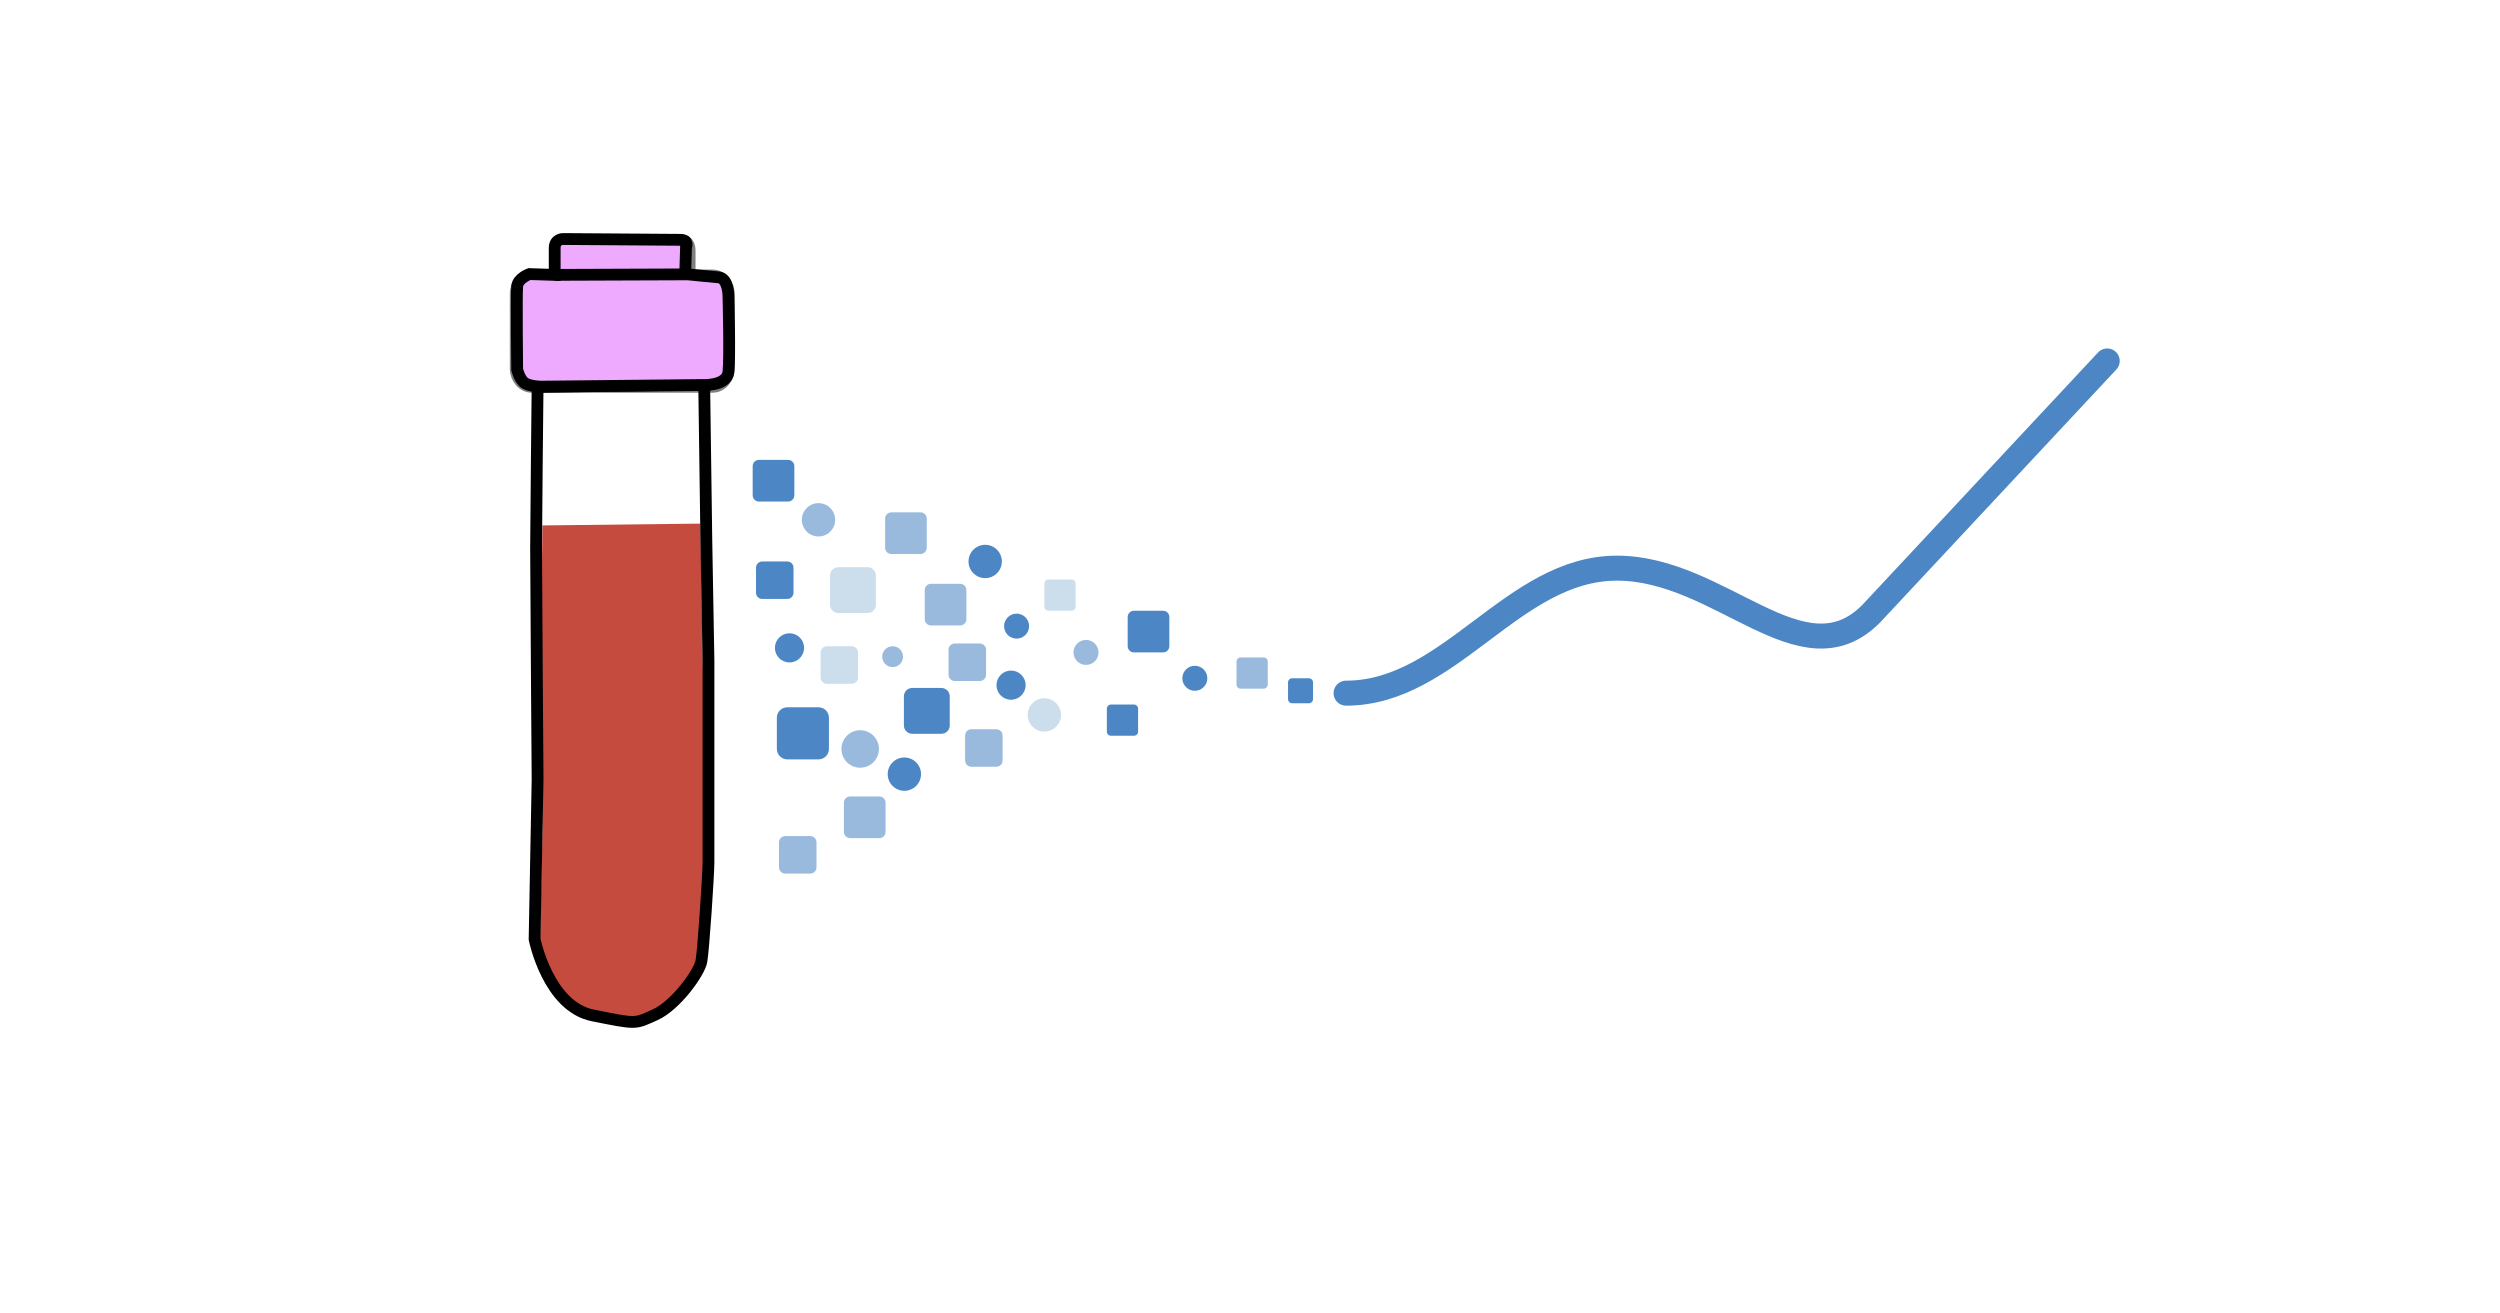
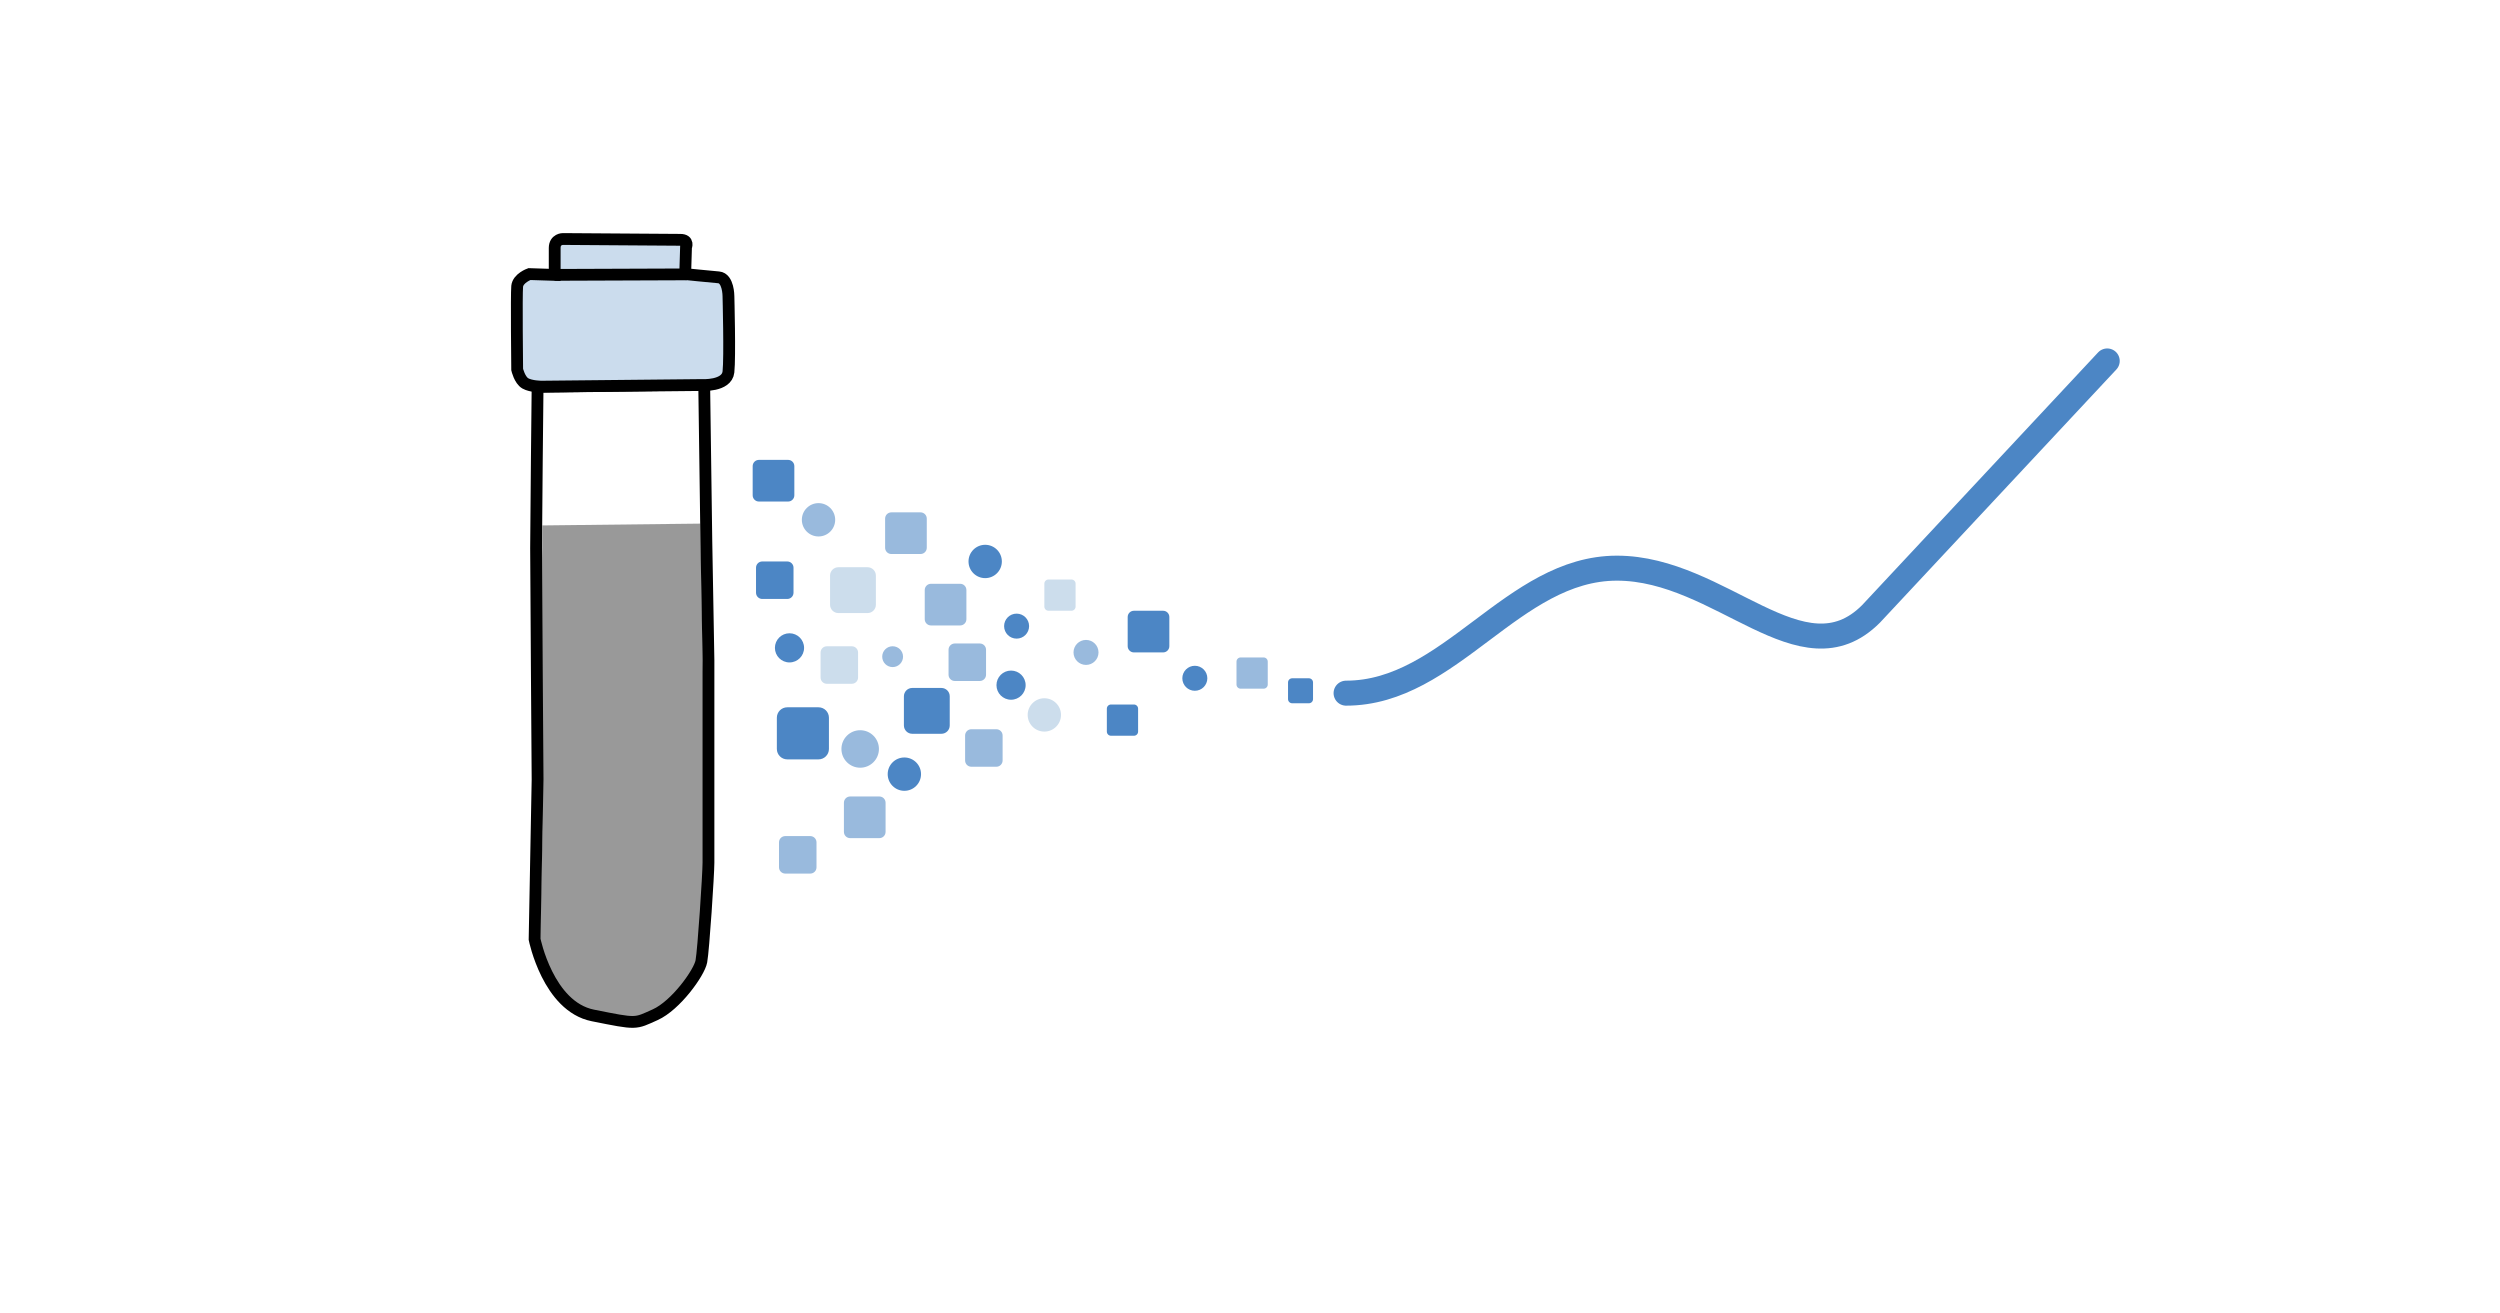
<svg xmlns="http://www.w3.org/2000/svg" viewBox="0 0 1200 630" version="1.1" id="svg21" xml:space="preserve">
  <defs id="defs1">
    <style id="style1">
        /* Lab's Blue Palette */
        .st_light_blue{fill:#ccddec}
        .st_medium_blue{fill:#99badd}
        .st_dark_blue{fill:#4c86c5}
        /* New Colors for Blood Tube */
        .st_blood_red{fill:#c0392b}
        .st_lavender{fill:#9b59b6}
        /* Style for the graph line */
        .st_graph_line{fill:none;stroke:#4c86c5;stroke-width:12;stroke-linecap:round;stroke-linejoin:round}
    </style>
  </defs>
-   <rect class="st_lavender" x="247.982" y="132.652" width="101.353" height="52.585" rx="7.371" ry="8.414" id="rect4" style="fill:none;stroke:#000000;stroke-width:6.553;stroke-dasharray:none;opacity:0.5" />
-   <rect class="st_lavender" x="267.213" y="116.122" width="63.361" height="16.299" rx="2.376" ry="4.075" fill-opacity="0.8" id="rect5" style="fill:none;stroke:#000000;stroke-width:6.561;stroke-dasharray:none;opacity:0.5" />
  <g transform="translate(352.8883,229.5022)" id="g20">
    <rect class="st_dark_blue" x="10" y="40" width="18" height="18" rx="3" id="rect6" />
    <circle class="st_medium_blue" cx="40" cy="20" r="8" id="circle6" />
    <rect class="st_light_blue" x="45.536" y="42.768" width="22" height="22" rx="4" id="rect7" />
    <rect class="st_medium_blue" x="71.965" y="16.428" width="20" height="20" rx="3" id="rect8" />
    <rect class="st_dark_blue" x="20" y="110" width="25" height="25" rx="5" id="rect9" />
    <circle class="st_medium_blue" cx="60" cy="130" r="9" id="circle9" />
    <rect class="st_light_blue" x="40.985" y="80.715" width="18" height="18" rx="3" id="rect10" />
    <circle class="st_dark_blue" cx="120" cy="40" r="8" id="circle10" />
    <rect class="st_medium_blue" x="90.985" y="50.715" width="20" height="20" rx="3" id="rect11" />
    <rect class="st_dark_blue" x="80.985" y="100.715" width="22" height="22" rx="4" id="rect12" />
    <g transform="translate(180,30)" id="g17">
      <rect class="st_medium_blue" x="-77.585" y="49.373" width="18" height="18" rx="3" id="rect13" />
      <circle class="st_dark_blue" cx="-98.794" cy="112.088" r="8" id="circle10-3" style="fill:#4c86c5" />
      <rect class="st_medium_blue" x="-127.81" y="122.804" width="20" height="20" rx="3" id="rect11-5" style="fill:#99badd" />
      <rect class="st_medium_blue" x="-158.966" y="141.819" width="18" height="18" rx="3" id="rect13-4" style="fill:#99badd" />
      <circle class="st_dark_blue" cx="-47.585" cy="69.373" r="7" id="circle13" />
      <circle class="st_dark_blue" cx="-153.931" cy="51.468" r="7" id="circle13-6" style="fill:#4c86c5" />
      <rect class="st_light_blue" x="-31.602" y="18.66" width="15" height="15" rx="2" id="rect14" />
      <circle class="st_medium_blue" cx="-11.602" cy="53.66" r="6" id="circle14" />
      <rect class="st_dark_blue" x="8.398" y="33.66" width="20" height="20" rx="3" id="rect15" />
      <rect class="st_dark_blue" x="-171.606" y="-38.761" width="20" height="20" rx="3" id="rect15-9" style="fill:#4c86c5" />
      <rect class="st_medium_blue" x="-69.638" y="90.534" width="18" height="18" rx="3" id="rect16" />
      <circle class="st_light_blue" cx="-31.602" cy="83.66" r="8" id="circle16" />
      <rect class="st_dark_blue" x="-1.602" y="78.66" width="15" height="15" rx="2" id="rect17" />
    </g>
    <g transform="translate(340,60)" id="g19">
      <circle class="st_dark_blue" cx="-119.368" cy="36.071" r="6" id="circle17" />
      <circle class="st_dark_blue" cx="-204.92" cy="11.04" r="6" id="circle17-1" style="fill:#4c86c5" />
      <rect class="st_medium_blue" x="-99.368" y="26.071" width="15" height="15" rx="2" id="rect18" />
      <rect class="st_dark_blue" x="-74.635" y="36.071" width="12" height="12" rx="2" id="rect19" />
      <circle class="st_medium_blue" cx="-264.425" cy="25.7" r="5" id="circle19-4" style="fill:#99badd" />
    </g>
  </g>
  <g transform="translate(646.1161,232.7163)" id="g21">
    <path class="st_graph_line" d="m 0,100 c 50,0 80,-60 130,-60 50,0 88.839,55.179 121.965,21.965 L 365.355,-59.461" id="path20" />
  </g>
  <g id="layer1">
-     <path style="fill:#c54b3e;fill-opacity:1;stroke:none;stroke-width:4.874;paint-order:fill markers stroke" d="m 260.358,252.205 c 0,0 -0.68,51.959 -0.68,60.34 0,8.381 0.68,86.599 0.68,86.599 l -1.359,59.781 c 0,0 6.117,25.142 26.505,28.494 20.388,3.352 18.991,3.193 28.369,-0.263 9.379,-3.456 20.051,-15.686 21.021,-19.94 0.97,-4.254 3.234,-32.701 3.234,-36.955 0,-4.254 0,-75.772 0,-75.772 l -0.97,-44.931 -0.97,-58.224 z" id="path1-2" />
+     <path style="fill:#999999;fill-opacity:1;stroke:none;stroke-width:4.874;paint-order:fill markers stroke" d="m 260.358,252.205 c 0,0 -0.68,51.959 -0.68,60.34 0,8.381 0.68,86.599 0.68,86.599 l -1.359,59.781 c 0,0 6.117,25.142 26.505,28.494 20.388,3.352 18.991,3.193 28.369,-0.263 9.379,-3.456 20.051,-15.686 21.021,-19.94 0.97,-4.254 3.234,-32.701 3.234,-36.955 0,-4.254 0,-75.772 0,-75.772 l -0.97,-44.931 -0.97,-58.224 z" id="path1-2" />
    <path style="fill:none;stroke:#000000;stroke-width:5.669;paint-order:fill markers stroke" d="m 258.039,185.645 c 0,0 -0.717,66.66 -0.717,77.412 0,10.752 0.717,111.1 0.717,111.1 l -1.434,76.695 c 0,0 6.451,32.255 27.954,36.556 21.503,4.301 20.029,4.096 29.921,-0.338 9.891,-4.434 21.147,-20.124 22.171,-25.581 1.023,-5.457 3.411,-41.953 3.411,-47.411 0,-5.457 0,-97.209 0,-97.209 l -1.023,-57.643 -1.023,-74.698 z" id="path1" />
-     <path style="fill:#eeaaff;stroke:#000000;stroke-width:5.669;paint-order:fill markers stroke" d="m 336.732,184.811 c 0,0 12.138,0.783 12.921,-6.265 0.783,-7.048 0,-36.414 0,-36.414 0,0 0,-8.614 -4.699,-9.006 -4.699,-0.392 -16.054,-1.566 -16.054,-1.566 l 0.392,-12.921 c 0,0 1.566,-3.524 -2.741,-3.524 -4.307,0 -56.383,-0.392 -56.383,-0.392 0,0 -3.915,0 -3.915,4.307 0,4.307 0,12.921 0,12.921 l -12.138,-0.392 c 0,0 -5.482,1.958 -5.873,5.873 -0.392,3.915 0,39.938 0,39.938 0,0 1.175,5.09 3.915,6.656 2.741,1.566 7.831,1.566 7.831,1.566 z" id="path2" />
+     <path style="fill:#cbdced;stroke:#000000;stroke-width:5.669;paint-order:fill markers stroke;fill-opacity:1" d="m 336.732,184.811 c 0,0 12.138,0.783 12.921,-6.265 0.783,-7.048 0,-36.414 0,-36.414 0,0 0,-8.614 -4.699,-9.006 -4.699,-0.392 -16.054,-1.566 -16.054,-1.566 l 0.392,-12.921 c 0,0 1.566,-3.524 -2.741,-3.524 -4.307,0 -56.383,-0.392 -56.383,-0.392 0,0 -3.915,0 -3.915,4.307 0,4.307 0,12.921 0,12.921 l -12.138,-0.392 c 0,0 -5.482,1.958 -5.873,5.873 -0.392,3.915 0,39.938 0,39.938 0,0 1.175,5.09 3.915,6.656 2.741,1.566 7.831,1.566 7.831,1.566 z" id="path2" />
    <path style="fill:#eeaaff;fill-opacity:1;stroke:#000000;stroke-width:5.651;stroke-opacity:1;paint-order:fill markers stroke" d="m 266.183,131.938 63.404,-0.239" id="path3" />
  </g>
</svg>
